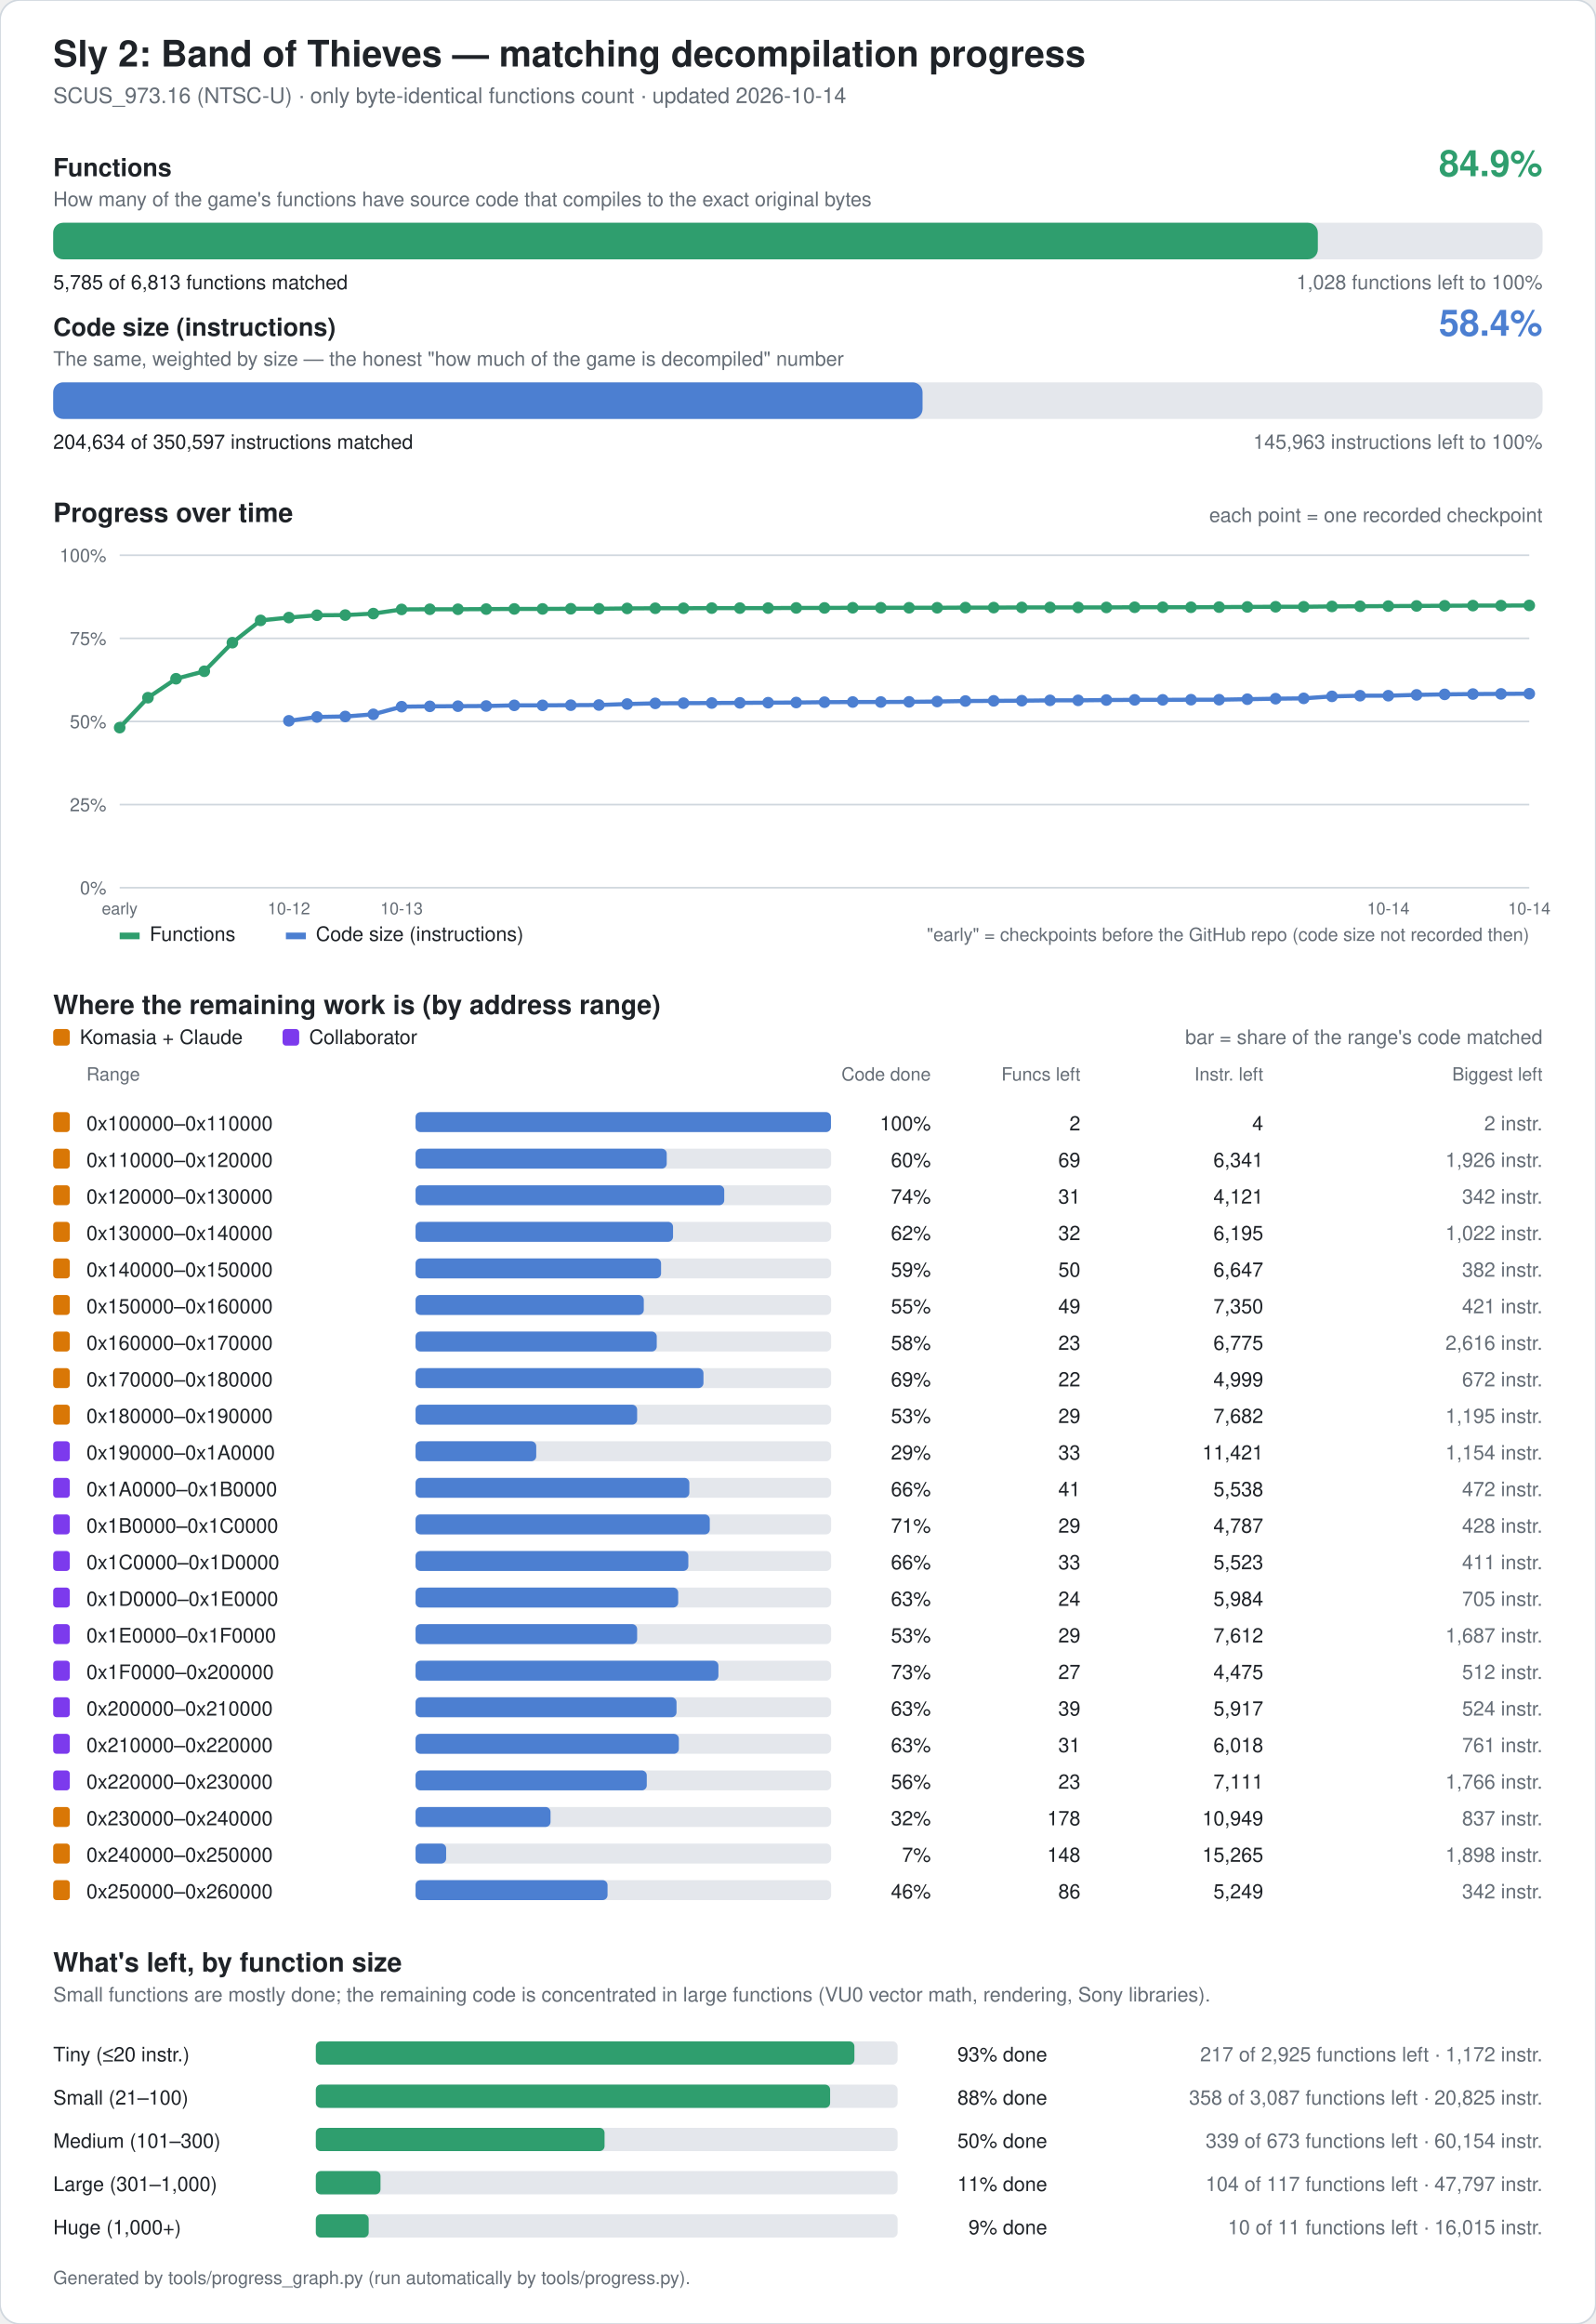
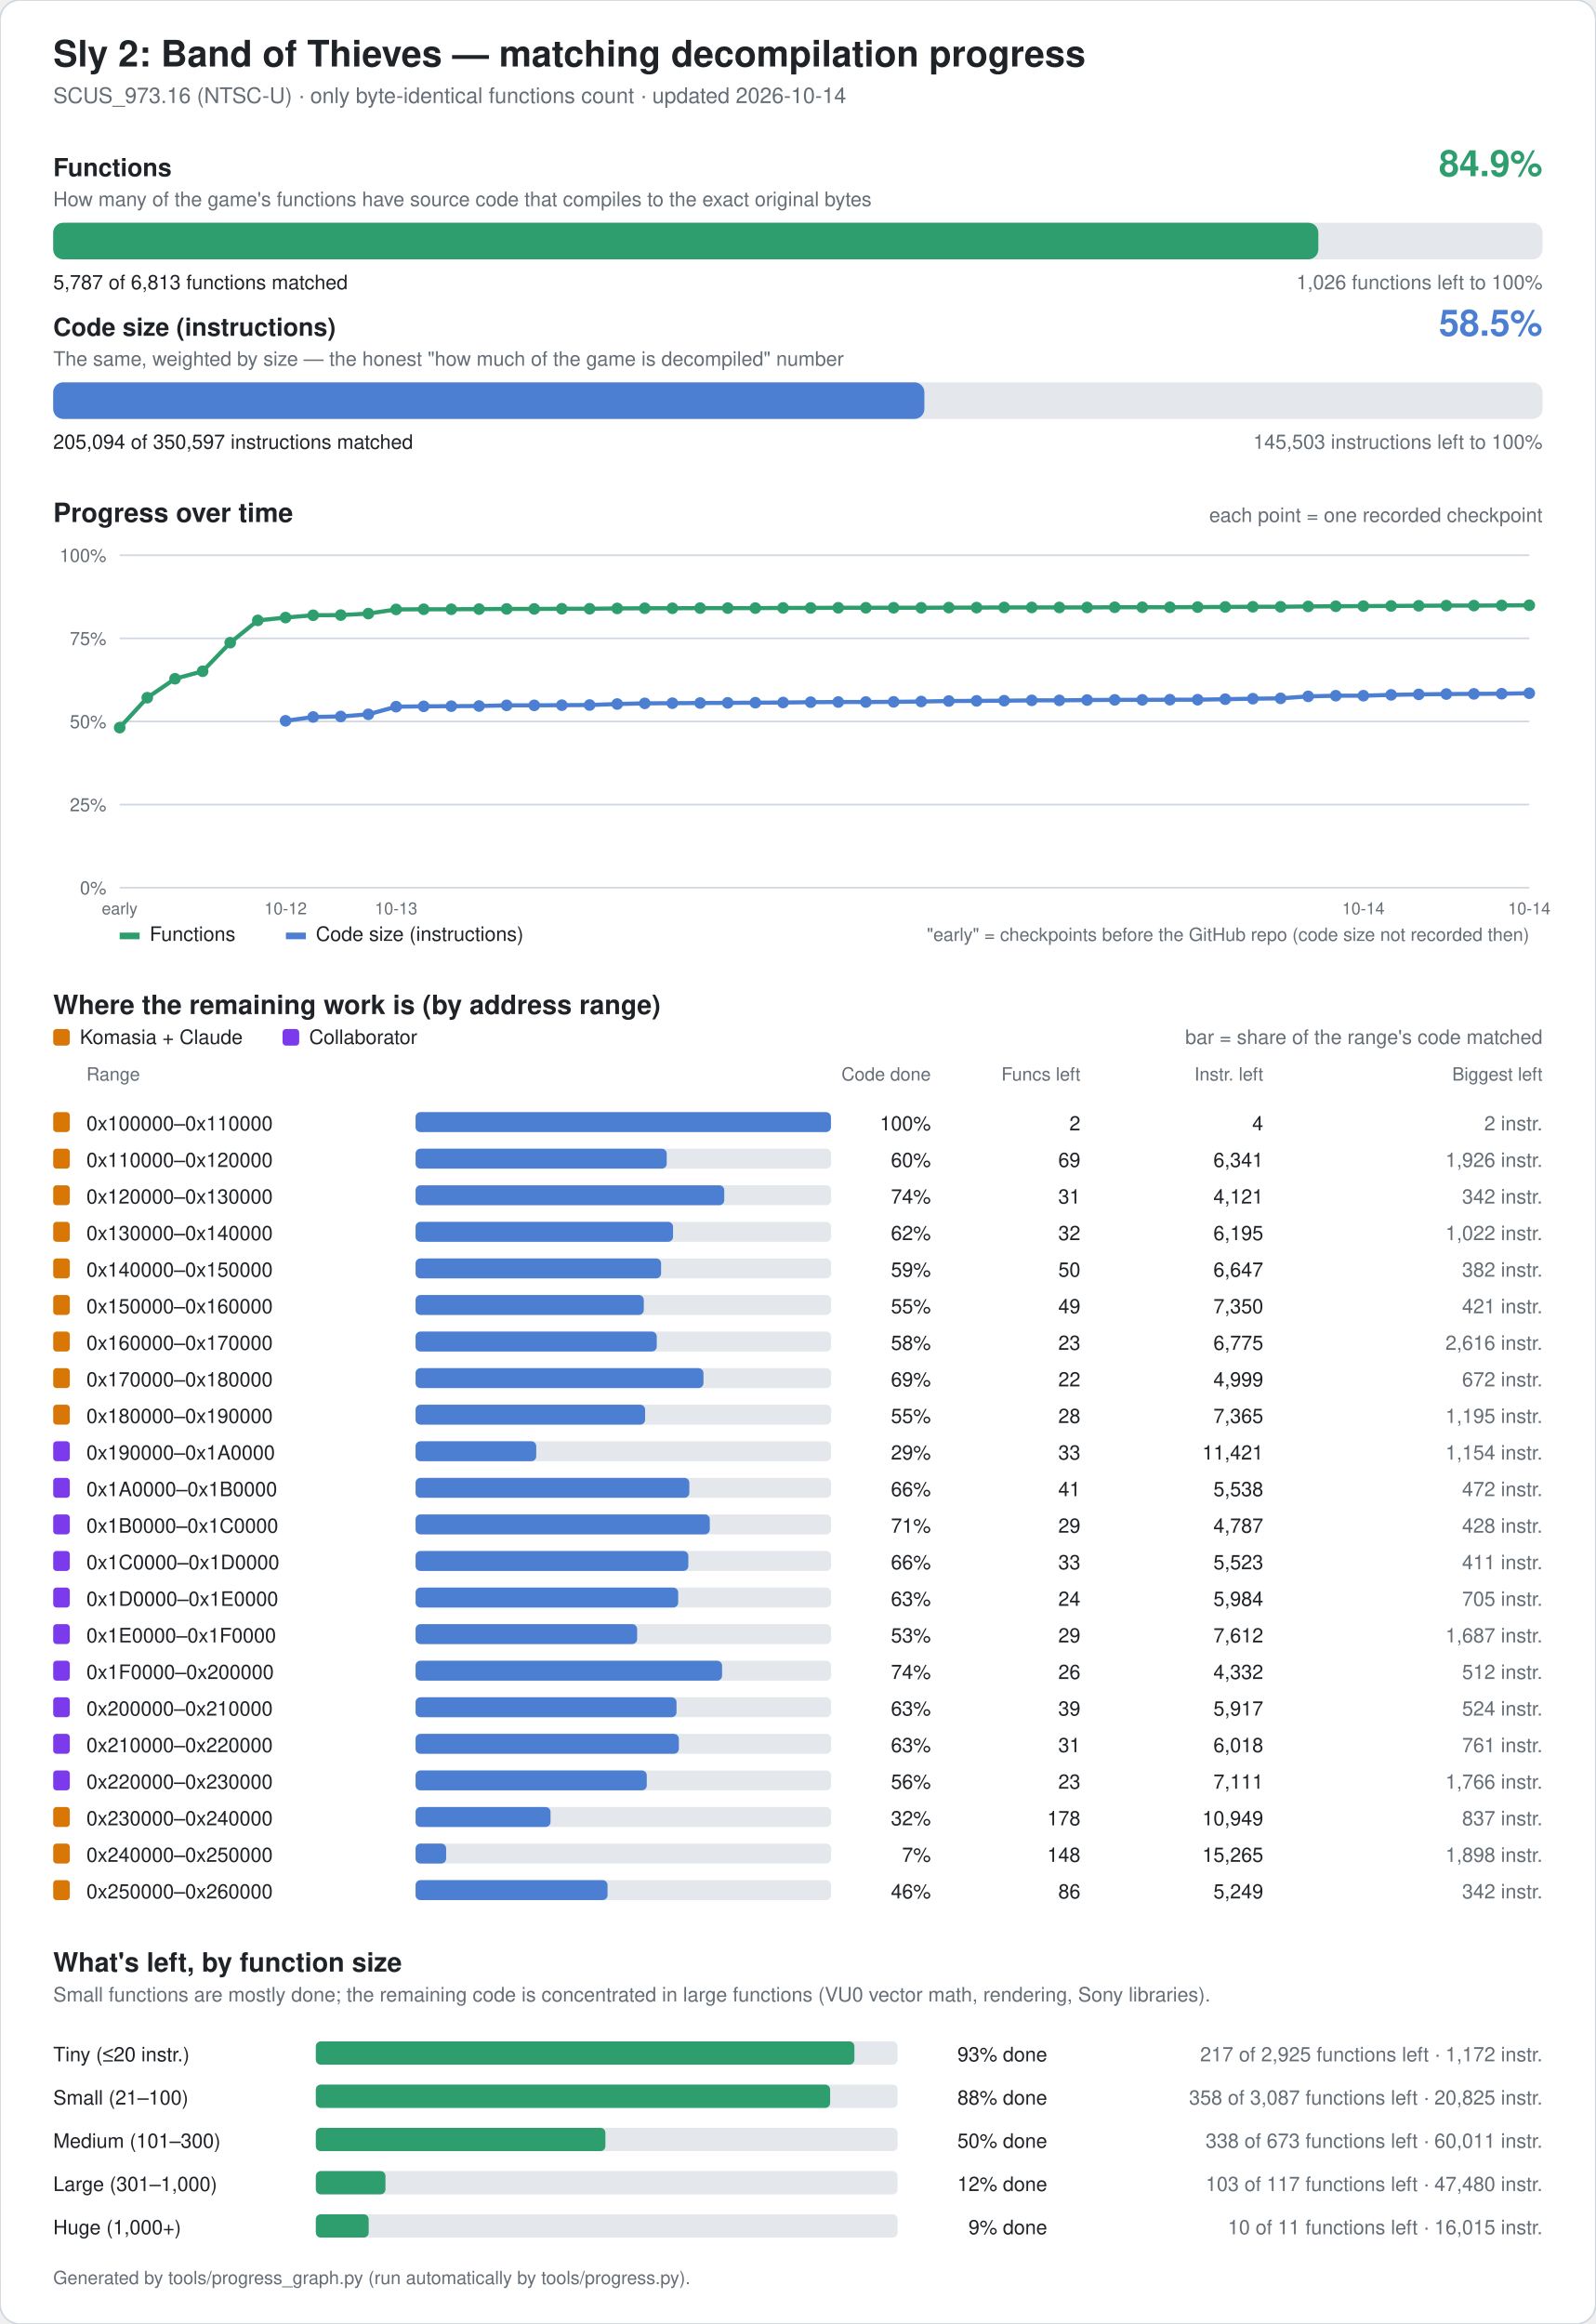
<svg xmlns="http://www.w3.org/2000/svg" width="960" height="1398" viewBox="0 0 960 1398" font-family="-apple-system,BlinkMacSystemFont,Segoe UI,Helvetica,Arial,sans-serif">
  <rect width="960" height="1398" rx="12" fill="#ffffff" stroke="#d0d7de" />
  <text x="32.0" y="40.0" font-size="22" fill="#1f2328" text-anchor="start" font-weight="bold">Sly 2: Band of Thieves — matching decompilation progress</text>
  <text x="32.0" y="62.0" font-size="13" fill="#656d76" text-anchor="start" font-weight="normal">SCUS_973.16 (NTSC-U) · only byte-identical functions count · updated 2026-10-14</text>
  <text x="32.0" y="106.0" font-size="15" fill="#1f2328" text-anchor="start" font-weight="bold">Functions</text>
  <text x="928.0" y="106.0" font-size="22" fill="#2f9e6e" text-anchor="end" font-weight="bold">84.9%</text>
  <text x="32.0" y="124.0" font-size="12" fill="#656d76" text-anchor="start" font-weight="normal">How many of the game's functions have source code that compiles to the exact original bytes</text>
  <rect x="32" y="134" width="896" height="22" rx="6" fill="#e4e7ec" />
-   <rect x="32" y="134" width="760.8" height="22" rx="6" fill="#2f9e6e" />
-   <text x="32.0" y="174.0" font-size="12" fill="#1f2328" text-anchor="start" font-weight="normal">5,785 of 6,813 functions matched</text>
-   <text x="928.0" y="174.0" font-size="12" fill="#656d76" text-anchor="end" font-weight="normal">1,028 functions left to 100%</text>
+   <rect x="32" y="134" width="761.1" height="22" rx="6" fill="#2f9e6e" />
+   <text x="32.0" y="174.0" font-size="12" fill="#1f2328" text-anchor="start" font-weight="normal">5,787 of 6,813 functions matched</text>
+   <text x="928.0" y="174.0" font-size="12" fill="#656d76" text-anchor="end" font-weight="normal">1,026 functions left to 100%</text>
  <text x="32.0" y="202.0" font-size="15" fill="#1f2328" text-anchor="start" font-weight="bold">Code size (instructions)</text>
-   <text x="928.0" y="202.0" font-size="22" fill="#4c7fd1" text-anchor="end" font-weight="bold">58.4%</text>
+   <text x="928.0" y="202.0" font-size="22" fill="#4c7fd1" text-anchor="end" font-weight="bold">58.5%</text>
  <text x="32.0" y="220.0" font-size="12" fill="#656d76" text-anchor="start" font-weight="normal">The same, weighted by size — the honest "how much of the game is decompiled" number</text>
  <rect x="32" y="230" width="896" height="22" rx="6" fill="#e4e7ec" />
-   <rect x="32" y="230" width="523.0" height="22" rx="6" fill="#4c7fd1" />
-   <text x="32.0" y="270.0" font-size="12" fill="#1f2328" text-anchor="start" font-weight="normal">204,634 of 350,597 instructions matched</text>
-   <text x="928.0" y="270.0" font-size="12" fill="#656d76" text-anchor="end" font-weight="normal">145,963 instructions left to 100%</text>
+   <rect x="32" y="230" width="524.1" height="22" rx="6" fill="#4c7fd1" />
+   <text x="32.0" y="270.0" font-size="12" fill="#1f2328" text-anchor="start" font-weight="normal">205,094 of 350,597 instructions matched</text>
+   <text x="928.0" y="270.0" font-size="12" fill="#656d76" text-anchor="end" font-weight="normal">145,503 instructions left to 100%</text>
  <text x="32.0" y="314.0" font-size="16" fill="#1f2328" text-anchor="start" font-weight="bold">Progress over time</text>
  <text x="928.0" y="314.0" font-size="12" fill="#656d76" text-anchor="end" font-weight="normal">each point = one recorded checkpoint</text>
  <line x1="72" y1="534.0" x2="920" y2="534.0" stroke="#d0d7de" stroke-width="1" />
  <text x="64.0" y="538.0" font-size="11" fill="#656d76" text-anchor="end" font-weight="normal">0%</text>
  <line x1="72" y1="484.0" x2="920" y2="484.0" stroke="#d0d7de" stroke-width="1" />
  <text x="64.0" y="488.0" font-size="11" fill="#656d76" text-anchor="end" font-weight="normal">25%</text>
  <line x1="72" y1="434.0" x2="920" y2="434.0" stroke="#d0d7de" stroke-width="1" />
  <text x="64.0" y="438.0" font-size="11" fill="#656d76" text-anchor="end" font-weight="normal">50%</text>
  <line x1="72" y1="384.0" x2="920" y2="384.0" stroke="#d0d7de" stroke-width="1" />
  <text x="64.0" y="388.0" font-size="11" fill="#656d76" text-anchor="end" font-weight="normal">75%</text>
  <line x1="72" y1="334.0" x2="920" y2="334.0" stroke="#d0d7de" stroke-width="1" />
  <text x="64.0" y="338.0" font-size="11" fill="#656d76" text-anchor="end" font-weight="normal">100%</text>
-   <polyline fill="none" stroke="#2f9e6e" stroke-width="2.5" stroke-linejoin="round" points="72.0,437.7 89.0,419.7 105.9,408.3 122.9,403.8 139.8,386.6 156.8,373.2 173.8,371.5 190.7,370.1 207.7,370.0 224.6,369.1 241.6,366.6 258.6,366.5 275.5,366.5 292.5,366.4 309.4,366.3 326.4,366.3 343.4,366.2 360.3,366.2 377.3,366.0 394.2,365.9 411.2,365.9 428.2,365.8 445.1,365.8 462.1,365.8 479.0,365.7 496.0,365.7 513.0,365.6 529.9,365.6 546.9,365.6 563.8,365.6 580.8,365.5 597.8,365.5 614.7,365.4 631.7,365.4 648.6,365.4 665.6,365.4 682.6,365.3 699.5,365.3 716.5,365.3 733.4,365.2 750.4,365.1 767.4,365.0 784.3,365.0 801.3,364.8 818.2,364.7 835.2,364.6 852.2,364.5 869.1,364.4 886.1,364.3 903.0,364.3 920.0,364.2" />
+   <polyline fill="none" stroke="#2f9e6e" stroke-width="2.5" stroke-linejoin="round" points="72.0,437.7 88.6,419.7 105.3,408.3 121.9,403.8 138.5,386.6 155.1,373.2 171.8,371.5 188.4,370.1 205.0,370.0 221.6,369.1 238.3,366.6 254.9,366.5 271.5,366.5 288.2,366.4 304.8,366.3 321.4,366.3 338.0,366.2 354.7,366.2 371.3,366.0 387.9,365.9 404.5,365.9 421.2,365.8 437.8,365.8 454.4,365.8 471.1,365.7 487.7,365.7 504.3,365.6 520.9,365.6 537.6,365.6 554.2,365.6 570.8,365.5 587.5,365.5 604.1,365.4 620.7,365.4 637.3,365.4 654.0,365.4 670.6,365.3 687.2,365.3 703.8,365.3 720.5,365.2 737.1,365.1 753.7,365.0 770.4,365.0 787.0,364.8 803.6,364.7 820.2,364.6 836.9,364.5 853.5,364.4 870.1,364.3 886.7,364.3 903.4,364.2 920.0,364.1" />
  <circle cx="72.0" cy="437.7" r="3.5" fill="#2f9e6e" />
-   <circle cx="89.0" cy="419.7" r="3.5" fill="#2f9e6e" />
-   <circle cx="105.9" cy="408.3" r="3.5" fill="#2f9e6e" />
-   <circle cx="122.9" cy="403.8" r="3.5" fill="#2f9e6e" />
-   <circle cx="139.8" cy="386.6" r="3.5" fill="#2f9e6e" />
-   <circle cx="156.8" cy="373.2" r="3.5" fill="#2f9e6e" />
-   <circle cx="173.8" cy="371.5" r="3.5" fill="#2f9e6e" />
-   <circle cx="190.7" cy="370.1" r="3.5" fill="#2f9e6e" />
-   <circle cx="207.7" cy="370.0" r="3.5" fill="#2f9e6e" />
-   <circle cx="224.6" cy="369.1" r="3.5" fill="#2f9e6e" />
-   <circle cx="241.6" cy="366.6" r="3.5" fill="#2f9e6e" />
-   <circle cx="258.6" cy="366.5" r="3.5" fill="#2f9e6e" />
-   <circle cx="275.5" cy="366.5" r="3.5" fill="#2f9e6e" />
-   <circle cx="292.5" cy="366.4" r="3.5" fill="#2f9e6e" />
-   <circle cx="309.4" cy="366.3" r="3.5" fill="#2f9e6e" />
-   <circle cx="326.4" cy="366.3" r="3.5" fill="#2f9e6e" />
-   <circle cx="343.4" cy="366.2" r="3.5" fill="#2f9e6e" />
-   <circle cx="360.3" cy="366.2" r="3.5" fill="#2f9e6e" />
-   <circle cx="377.3" cy="366.0" r="3.5" fill="#2f9e6e" />
-   <circle cx="394.2" cy="365.9" r="3.5" fill="#2f9e6e" />
-   <circle cx="411.2" cy="365.9" r="3.5" fill="#2f9e6e" />
-   <circle cx="428.2" cy="365.8" r="3.5" fill="#2f9e6e" />
-   <circle cx="445.1" cy="365.8" r="3.5" fill="#2f9e6e" />
-   <circle cx="462.1" cy="365.8" r="3.5" fill="#2f9e6e" />
-   <circle cx="479.0" cy="365.7" r="3.5" fill="#2f9e6e" />
-   <circle cx="496.0" cy="365.7" r="3.5" fill="#2f9e6e" />
-   <circle cx="513.0" cy="365.6" r="3.5" fill="#2f9e6e" />
-   <circle cx="529.9" cy="365.6" r="3.5" fill="#2f9e6e" />
-   <circle cx="546.9" cy="365.6" r="3.5" fill="#2f9e6e" />
-   <circle cx="563.8" cy="365.6" r="3.5" fill="#2f9e6e" />
-   <circle cx="580.8" cy="365.5" r="3.5" fill="#2f9e6e" />
-   <circle cx="597.8" cy="365.5" r="3.5" fill="#2f9e6e" />
-   <circle cx="614.7" cy="365.4" r="3.5" fill="#2f9e6e" />
-   <circle cx="631.7" cy="365.4" r="3.5" fill="#2f9e6e" />
-   <circle cx="648.6" cy="365.4" r="3.5" fill="#2f9e6e" />
-   <circle cx="665.6" cy="365.4" r="3.5" fill="#2f9e6e" />
-   <circle cx="682.6" cy="365.3" r="3.5" fill="#2f9e6e" />
-   <circle cx="699.5" cy="365.3" r="3.5" fill="#2f9e6e" />
-   <circle cx="716.5" cy="365.3" r="3.5" fill="#2f9e6e" />
-   <circle cx="733.4" cy="365.2" r="3.5" fill="#2f9e6e" />
-   <circle cx="750.4" cy="365.1" r="3.5" fill="#2f9e6e" />
-   <circle cx="767.4" cy="365.0" r="3.5" fill="#2f9e6e" />
-   <circle cx="784.3" cy="365.0" r="3.5" fill="#2f9e6e" />
-   <circle cx="801.3" cy="364.8" r="3.5" fill="#2f9e6e" />
-   <circle cx="818.2" cy="364.7" r="3.5" fill="#2f9e6e" />
-   <circle cx="835.2" cy="364.6" r="3.5" fill="#2f9e6e" />
-   <circle cx="852.2" cy="364.5" r="3.5" fill="#2f9e6e" />
-   <circle cx="869.1" cy="364.4" r="3.5" fill="#2f9e6e" />
-   <circle cx="886.1" cy="364.3" r="3.5" fill="#2f9e6e" />
-   <circle cx="903.0" cy="364.3" r="3.5" fill="#2f9e6e" />
-   <circle cx="920.0" cy="364.2" r="3.5" fill="#2f9e6e" />
-   <polyline fill="none" stroke="#4c7fd1" stroke-width="2.5" stroke-linejoin="round" points="173.8,433.6 190.7,431.3 207.7,431.0 224.6,429.7 241.6,425.1 258.6,424.9 275.5,424.8 292.5,424.7 309.4,424.3 326.4,424.3 343.4,424.2 360.3,424.1 377.3,423.5 394.2,423.1 411.2,423.0 428.2,422.9 445.1,422.8 462.1,422.7 479.0,422.6 496.0,422.4 513.0,422.3 529.9,422.3 546.9,422.2 563.8,422.0 580.8,421.7 597.8,421.6 614.7,421.5 631.7,421.3 648.6,421.3 665.6,421.1 682.6,421.0 699.5,421.0 716.5,420.9 733.4,420.9 750.4,420.6 767.4,420.3 784.3,420.1 801.3,418.9 818.2,418.5 835.2,418.5 852.2,418.0 869.1,417.7 886.1,417.5 903.0,417.4 920.0,417.3" />
-   <circle cx="173.8" cy="433.6" r="3.5" fill="#4c7fd1" />
-   <circle cx="190.7" cy="431.3" r="3.5" fill="#4c7fd1" />
-   <circle cx="207.7" cy="431.0" r="3.5" fill="#4c7fd1" />
-   <circle cx="224.6" cy="429.7" r="3.5" fill="#4c7fd1" />
-   <circle cx="241.6" cy="425.1" r="3.5" fill="#4c7fd1" />
-   <circle cx="258.6" cy="424.9" r="3.5" fill="#4c7fd1" />
-   <circle cx="275.5" cy="424.8" r="3.5" fill="#4c7fd1" />
-   <circle cx="292.5" cy="424.7" r="3.5" fill="#4c7fd1" />
-   <circle cx="309.4" cy="424.3" r="3.5" fill="#4c7fd1" />
-   <circle cx="326.4" cy="424.3" r="3.5" fill="#4c7fd1" />
-   <circle cx="343.4" cy="424.2" r="3.5" fill="#4c7fd1" />
-   <circle cx="360.3" cy="424.1" r="3.5" fill="#4c7fd1" />
-   <circle cx="377.3" cy="423.5" r="3.5" fill="#4c7fd1" />
-   <circle cx="394.2" cy="423.1" r="3.5" fill="#4c7fd1" />
-   <circle cx="411.2" cy="423.0" r="3.5" fill="#4c7fd1" />
-   <circle cx="428.2" cy="422.9" r="3.5" fill="#4c7fd1" />
-   <circle cx="445.1" cy="422.8" r="3.5" fill="#4c7fd1" />
-   <circle cx="462.1" cy="422.7" r="3.5" fill="#4c7fd1" />
-   <circle cx="479.0" cy="422.6" r="3.5" fill="#4c7fd1" />
-   <circle cx="496.0" cy="422.4" r="3.5" fill="#4c7fd1" />
-   <circle cx="513.0" cy="422.3" r="3.5" fill="#4c7fd1" />
-   <circle cx="529.9" cy="422.3" r="3.5" fill="#4c7fd1" />
-   <circle cx="546.9" cy="422.2" r="3.5" fill="#4c7fd1" />
-   <circle cx="563.8" cy="422.0" r="3.5" fill="#4c7fd1" />
-   <circle cx="580.8" cy="421.7" r="3.5" fill="#4c7fd1" />
-   <circle cx="597.8" cy="421.6" r="3.5" fill="#4c7fd1" />
-   <circle cx="614.7" cy="421.5" r="3.5" fill="#4c7fd1" />
-   <circle cx="631.7" cy="421.3" r="3.5" fill="#4c7fd1" />
-   <circle cx="648.6" cy="421.3" r="3.5" fill="#4c7fd1" />
-   <circle cx="665.6" cy="421.1" r="3.5" fill="#4c7fd1" />
-   <circle cx="682.6" cy="421.0" r="3.5" fill="#4c7fd1" />
-   <circle cx="699.5" cy="421.0" r="3.5" fill="#4c7fd1" />
-   <circle cx="716.5" cy="420.9" r="3.5" fill="#4c7fd1" />
-   <circle cx="733.4" cy="420.9" r="3.5" fill="#4c7fd1" />
-   <circle cx="750.4" cy="420.6" r="3.5" fill="#4c7fd1" />
-   <circle cx="767.4" cy="420.3" r="3.5" fill="#4c7fd1" />
-   <circle cx="784.3" cy="420.1" r="3.5" fill="#4c7fd1" />
-   <circle cx="801.3" cy="418.9" r="3.5" fill="#4c7fd1" />
-   <circle cx="818.2" cy="418.5" r="3.5" fill="#4c7fd1" />
-   <circle cx="835.2" cy="418.5" r="3.5" fill="#4c7fd1" />
-   <circle cx="852.2" cy="418.0" r="3.5" fill="#4c7fd1" />
-   <circle cx="869.1" cy="417.7" r="3.5" fill="#4c7fd1" />
-   <circle cx="886.1" cy="417.5" r="3.5" fill="#4c7fd1" />
-   <circle cx="903.0" cy="417.4" r="3.5" fill="#4c7fd1" />
-   <circle cx="920.0" cy="417.3" r="3.5" fill="#4c7fd1" />
+   <circle cx="88.6" cy="419.7" r="3.5" fill="#2f9e6e" />
+   <circle cx="105.3" cy="408.3" r="3.5" fill="#2f9e6e" />
+   <circle cx="121.9" cy="403.8" r="3.5" fill="#2f9e6e" />
+   <circle cx="138.5" cy="386.6" r="3.5" fill="#2f9e6e" />
+   <circle cx="155.1" cy="373.2" r="3.5" fill="#2f9e6e" />
+   <circle cx="171.8" cy="371.5" r="3.5" fill="#2f9e6e" />
+   <circle cx="188.4" cy="370.1" r="3.5" fill="#2f9e6e" />
+   <circle cx="205.0" cy="370.0" r="3.5" fill="#2f9e6e" />
+   <circle cx="221.6" cy="369.1" r="3.5" fill="#2f9e6e" />
+   <circle cx="238.3" cy="366.6" r="3.5" fill="#2f9e6e" />
+   <circle cx="254.9" cy="366.5" r="3.5" fill="#2f9e6e" />
+   <circle cx="271.5" cy="366.5" r="3.5" fill="#2f9e6e" />
+   <circle cx="288.2" cy="366.4" r="3.5" fill="#2f9e6e" />
+   <circle cx="304.8" cy="366.3" r="3.5" fill="#2f9e6e" />
+   <circle cx="321.4" cy="366.3" r="3.5" fill="#2f9e6e" />
+   <circle cx="338.0" cy="366.2" r="3.5" fill="#2f9e6e" />
+   <circle cx="354.7" cy="366.2" r="3.5" fill="#2f9e6e" />
+   <circle cx="371.3" cy="366.0" r="3.5" fill="#2f9e6e" />
+   <circle cx="387.9" cy="365.9" r="3.5" fill="#2f9e6e" />
+   <circle cx="404.5" cy="365.9" r="3.5" fill="#2f9e6e" />
+   <circle cx="421.2" cy="365.8" r="3.5" fill="#2f9e6e" />
+   <circle cx="437.8" cy="365.8" r="3.5" fill="#2f9e6e" />
+   <circle cx="454.4" cy="365.8" r="3.5" fill="#2f9e6e" />
+   <circle cx="471.1" cy="365.7" r="3.5" fill="#2f9e6e" />
+   <circle cx="487.7" cy="365.7" r="3.5" fill="#2f9e6e" />
+   <circle cx="504.3" cy="365.6" r="3.5" fill="#2f9e6e" />
+   <circle cx="520.9" cy="365.6" r="3.5" fill="#2f9e6e" />
+   <circle cx="537.6" cy="365.6" r="3.5" fill="#2f9e6e" />
+   <circle cx="554.2" cy="365.6" r="3.5" fill="#2f9e6e" />
+   <circle cx="570.8" cy="365.5" r="3.5" fill="#2f9e6e" />
+   <circle cx="587.5" cy="365.5" r="3.5" fill="#2f9e6e" />
+   <circle cx="604.1" cy="365.4" r="3.5" fill="#2f9e6e" />
+   <circle cx="620.7" cy="365.4" r="3.5" fill="#2f9e6e" />
+   <circle cx="637.3" cy="365.4" r="3.5" fill="#2f9e6e" />
+   <circle cx="654.0" cy="365.4" r="3.5" fill="#2f9e6e" />
+   <circle cx="670.6" cy="365.3" r="3.5" fill="#2f9e6e" />
+   <circle cx="687.2" cy="365.3" r="3.5" fill="#2f9e6e" />
+   <circle cx="703.8" cy="365.3" r="3.5" fill="#2f9e6e" />
+   <circle cx="720.5" cy="365.2" r="3.5" fill="#2f9e6e" />
+   <circle cx="737.1" cy="365.1" r="3.5" fill="#2f9e6e" />
+   <circle cx="753.7" cy="365.0" r="3.5" fill="#2f9e6e" />
+   <circle cx="770.4" cy="365.0" r="3.5" fill="#2f9e6e" />
+   <circle cx="787.0" cy="364.8" r="3.5" fill="#2f9e6e" />
+   <circle cx="803.6" cy="364.7" r="3.5" fill="#2f9e6e" />
+   <circle cx="820.2" cy="364.6" r="3.5" fill="#2f9e6e" />
+   <circle cx="836.9" cy="364.5" r="3.5" fill="#2f9e6e" />
+   <circle cx="853.5" cy="364.4" r="3.5" fill="#2f9e6e" />
+   <circle cx="870.1" cy="364.3" r="3.5" fill="#2f9e6e" />
+   <circle cx="886.7" cy="364.3" r="3.5" fill="#2f9e6e" />
+   <circle cx="903.4" cy="364.2" r="3.5" fill="#2f9e6e" />
+   <circle cx="920.0" cy="364.1" r="3.5" fill="#2f9e6e" />
+   <polyline fill="none" stroke="#4c7fd1" stroke-width="2.5" stroke-linejoin="round" points="171.8,433.6 188.4,431.3 205.0,431.0 221.6,429.7 238.3,425.1 254.9,424.9 271.5,424.8 288.2,424.7 304.8,424.3 321.4,424.3 338.0,424.2 354.7,424.1 371.3,423.5 387.9,423.1 404.5,423.0 421.2,422.9 437.8,422.8 454.4,422.7 471.1,422.6 487.7,422.4 504.3,422.3 520.9,422.3 537.6,422.2 554.2,422.0 570.8,421.7 587.5,421.6 604.1,421.5 620.7,421.3 637.3,421.3 654.0,421.1 670.6,421.0 687.2,421.0 703.8,420.9 720.5,420.9 737.1,420.6 753.7,420.3 770.4,420.1 787.0,418.9 803.6,418.5 820.2,418.5 836.9,418.0 853.5,417.7 870.1,417.5 886.7,417.4 903.4,417.3 920.0,417.0" />
+   <circle cx="171.8" cy="433.6" r="3.5" fill="#4c7fd1" />
+   <circle cx="188.4" cy="431.3" r="3.5" fill="#4c7fd1" />
+   <circle cx="205.0" cy="431.0" r="3.5" fill="#4c7fd1" />
+   <circle cx="221.6" cy="429.7" r="3.5" fill="#4c7fd1" />
+   <circle cx="238.3" cy="425.1" r="3.5" fill="#4c7fd1" />
+   <circle cx="254.9" cy="424.9" r="3.5" fill="#4c7fd1" />
+   <circle cx="271.5" cy="424.8" r="3.5" fill="#4c7fd1" />
+   <circle cx="288.2" cy="424.7" r="3.5" fill="#4c7fd1" />
+   <circle cx="304.8" cy="424.3" r="3.5" fill="#4c7fd1" />
+   <circle cx="321.4" cy="424.3" r="3.5" fill="#4c7fd1" />
+   <circle cx="338.0" cy="424.2" r="3.5" fill="#4c7fd1" />
+   <circle cx="354.7" cy="424.1" r="3.5" fill="#4c7fd1" />
+   <circle cx="371.3" cy="423.5" r="3.5" fill="#4c7fd1" />
+   <circle cx="387.9" cy="423.1" r="3.5" fill="#4c7fd1" />
+   <circle cx="404.5" cy="423.0" r="3.5" fill="#4c7fd1" />
+   <circle cx="421.2" cy="422.9" r="3.5" fill="#4c7fd1" />
+   <circle cx="437.8" cy="422.8" r="3.5" fill="#4c7fd1" />
+   <circle cx="454.4" cy="422.7" r="3.5" fill="#4c7fd1" />
+   <circle cx="471.1" cy="422.6" r="3.5" fill="#4c7fd1" />
+   <circle cx="487.7" cy="422.4" r="3.5" fill="#4c7fd1" />
+   <circle cx="504.3" cy="422.3" r="3.5" fill="#4c7fd1" />
+   <circle cx="520.9" cy="422.3" r="3.5" fill="#4c7fd1" />
+   <circle cx="537.6" cy="422.2" r="3.5" fill="#4c7fd1" />
+   <circle cx="554.2" cy="422.0" r="3.5" fill="#4c7fd1" />
+   <circle cx="570.8" cy="421.7" r="3.5" fill="#4c7fd1" />
+   <circle cx="587.5" cy="421.6" r="3.5" fill="#4c7fd1" />
+   <circle cx="604.1" cy="421.5" r="3.5" fill="#4c7fd1" />
+   <circle cx="620.7" cy="421.3" r="3.5" fill="#4c7fd1" />
+   <circle cx="637.3" cy="421.3" r="3.5" fill="#4c7fd1" />
+   <circle cx="654.0" cy="421.1" r="3.5" fill="#4c7fd1" />
+   <circle cx="670.6" cy="421.0" r="3.5" fill="#4c7fd1" />
+   <circle cx="687.2" cy="421.0" r="3.5" fill="#4c7fd1" />
+   <circle cx="703.8" cy="420.9" r="3.5" fill="#4c7fd1" />
+   <circle cx="720.5" cy="420.9" r="3.5" fill="#4c7fd1" />
+   <circle cx="737.1" cy="420.6" r="3.5" fill="#4c7fd1" />
+   <circle cx="753.7" cy="420.3" r="3.5" fill="#4c7fd1" />
+   <circle cx="770.4" cy="420.1" r="3.5" fill="#4c7fd1" />
+   <circle cx="787.0" cy="418.9" r="3.5" fill="#4c7fd1" />
+   <circle cx="803.6" cy="418.5" r="3.5" fill="#4c7fd1" />
+   <circle cx="820.2" cy="418.5" r="3.5" fill="#4c7fd1" />
+   <circle cx="836.9" cy="418.0" r="3.5" fill="#4c7fd1" />
+   <circle cx="853.5" cy="417.7" r="3.5" fill="#4c7fd1" />
+   <circle cx="870.1" cy="417.5" r="3.5" fill="#4c7fd1" />
+   <circle cx="886.7" cy="417.4" r="3.5" fill="#4c7fd1" />
+   <circle cx="903.4" cy="417.3" r="3.5" fill="#4c7fd1" />
+   <circle cx="920.0" cy="417.0" r="3.5" fill="#4c7fd1" />
  <text x="72.0" y="550.0" font-size="10" fill="#656d76" text-anchor="middle" font-weight="normal">early</text>
-   <text x="173.8" y="550.0" font-size="10" fill="#656d76" text-anchor="middle" font-weight="normal">10-12</text>
-   <text x="241.6" y="550.0" font-size="10" fill="#656d76" text-anchor="middle" font-weight="normal">10-13</text>
-   <text x="835.2" y="550.0" font-size="10" fill="#656d76" text-anchor="middle" font-weight="normal">10-14</text>
+   <text x="171.8" y="550.0" font-size="10" fill="#656d76" text-anchor="middle" font-weight="normal">10-12</text>
+   <text x="238.3" y="550.0" font-size="10" fill="#656d76" text-anchor="middle" font-weight="normal">10-13</text>
+   <text x="820.2" y="550.0" font-size="10" fill="#656d76" text-anchor="middle" font-weight="normal">10-14</text>
  <text x="920.0" y="550.0" font-size="10" fill="#656d76" text-anchor="middle" font-weight="normal">10-14</text>
  <rect x="72" y="561" width="12" height="4" fill="#2f9e6e" />
  <text x="90.0" y="566.0" font-size="12" fill="#1f2328" text-anchor="start" font-weight="normal">Functions</text>
  <rect x="172" y="561" width="12" height="4" fill="#4c7fd1" />
  <text x="190.0" y="566.0" font-size="12" fill="#1f2328" text-anchor="start" font-weight="normal">Code size (instructions)</text>
  <text x="920.0" y="566.0" font-size="11" fill="#656d76" text-anchor="end" font-weight="normal">"early" = checkpoints before the GitHub repo (code size not recorded then)</text>
  <text x="32.0" y="610.0" font-size="16" fill="#1f2328" text-anchor="start" font-weight="bold">Where the remaining work is (by address range)</text>
  <rect x="32" y="619" width="10" height="10" rx="2" fill="#d97706" />
  <text x="48.0" y="628.0" font-size="12" fill="#1f2328" text-anchor="start" font-weight="normal">Komasia + Claude</text>
  <rect x="170" y="619" width="10" height="10" rx="2" fill="#7c3aed" />
  <text x="186.0" y="628.0" font-size="12" fill="#1f2328" text-anchor="start" font-weight="normal">Collaborator</text>
  <text x="928.0" y="628.0" font-size="12" fill="#656d76" text-anchor="end" font-weight="normal">bar = share of the range's code matched</text>
  <text x="52.0" y="650.0" font-size="11" fill="#656d76" text-anchor="start" font-weight="normal">Range</text>
  <text x="560.0" y="650.0" font-size="11" fill="#656d76" text-anchor="end" font-weight="normal">Code done</text>
  <text x="650.0" y="650.0" font-size="11" fill="#656d76" text-anchor="end" font-weight="normal">Funcs left</text>
  <text x="760.0" y="650.0" font-size="11" fill="#656d76" text-anchor="end" font-weight="normal">Instr. left</text>
  <text x="928.0" y="650.0" font-size="11" fill="#656d76" text-anchor="end" font-weight="normal">Biggest left</text>
  <rect x="32" y="669" width="10" height="12" rx="2" fill="#d97706" />
  <text x="52.0" y="680.0" font-size="12" fill="#1f2328" text-anchor="start" font-weight="normal">0x100000–0x110000</text>
  <rect x="250" y="669" width="250" height="12" rx="3" fill="#e4e7ec" />
  <rect x="250" y="669" width="249.9" height="12" rx="3" fill="#4c7fd1" />
  <text x="560.0" y="680.0" font-size="12" fill="#1f2328" text-anchor="end" font-weight="normal">100%</text>
  <text x="650.0" y="680.0" font-size="12" fill="#1f2328" text-anchor="end" font-weight="normal">2</text>
  <text x="760.0" y="680.0" font-size="12" fill="#1f2328" text-anchor="end" font-weight="normal">4</text>
  <text x="928.0" y="680.0" font-size="12" fill="#656d76" text-anchor="end" font-weight="normal">2 instr.</text>
  <rect x="32" y="691" width="10" height="12" rx="2" fill="#d97706" />
  <text x="52.0" y="702.0" font-size="12" fill="#1f2328" text-anchor="start" font-weight="normal">0x110000–0x120000</text>
  <rect x="250" y="691" width="250" height="12" rx="3" fill="#e4e7ec" />
  <rect x="250" y="691" width="151.1" height="12" rx="3" fill="#4c7fd1" />
  <text x="560.0" y="702.0" font-size="12" fill="#1f2328" text-anchor="end" font-weight="normal">60%</text>
  <text x="650.0" y="702.0" font-size="12" fill="#1f2328" text-anchor="end" font-weight="normal">69</text>
  <text x="760.0" y="702.0" font-size="12" fill="#1f2328" text-anchor="end" font-weight="normal">6,341</text>
  <text x="928.0" y="702.0" font-size="12" fill="#656d76" text-anchor="end" font-weight="normal">1,926 instr.</text>
  <rect x="32" y="713" width="10" height="12" rx="2" fill="#d97706" />
  <text x="52.0" y="724.0" font-size="12" fill="#1f2328" text-anchor="start" font-weight="normal">0x120000–0x130000</text>
  <rect x="250" y="713" width="250" height="12" rx="3" fill="#e4e7ec" />
  <rect x="250" y="713" width="185.7" height="12" rx="3" fill="#4c7fd1" />
  <text x="560.0" y="724.0" font-size="12" fill="#1f2328" text-anchor="end" font-weight="normal">74%</text>
  <text x="650.0" y="724.0" font-size="12" fill="#1f2328" text-anchor="end" font-weight="normal">31</text>
  <text x="760.0" y="724.0" font-size="12" fill="#1f2328" text-anchor="end" font-weight="normal">4,121</text>
  <text x="928.0" y="724.0" font-size="12" fill="#656d76" text-anchor="end" font-weight="normal">342 instr.</text>
  <rect x="32" y="735" width="10" height="12" rx="2" fill="#d97706" />
  <text x="52.0" y="746.0" font-size="12" fill="#1f2328" text-anchor="start" font-weight="normal">0x130000–0x140000</text>
  <rect x="250" y="735" width="250" height="12" rx="3" fill="#e4e7ec" />
  <rect x="250" y="735" width="154.9" height="12" rx="3" fill="#4c7fd1" />
  <text x="560.0" y="746.0" font-size="12" fill="#1f2328" text-anchor="end" font-weight="normal">62%</text>
  <text x="650.0" y="746.0" font-size="12" fill="#1f2328" text-anchor="end" font-weight="normal">32</text>
  <text x="760.0" y="746.0" font-size="12" fill="#1f2328" text-anchor="end" font-weight="normal">6,195</text>
  <text x="928.0" y="746.0" font-size="12" fill="#656d76" text-anchor="end" font-weight="normal">1,022 instr.</text>
  <rect x="32" y="757" width="10" height="12" rx="2" fill="#d97706" />
  <text x="52.0" y="768.0" font-size="12" fill="#1f2328" text-anchor="start" font-weight="normal">0x140000–0x150000</text>
  <rect x="250" y="757" width="250" height="12" rx="3" fill="#e4e7ec" />
  <rect x="250" y="757" width="147.7" height="12" rx="3" fill="#4c7fd1" />
  <text x="560.0" y="768.0" font-size="12" fill="#1f2328" text-anchor="end" font-weight="normal">59%</text>
  <text x="650.0" y="768.0" font-size="12" fill="#1f2328" text-anchor="end" font-weight="normal">50</text>
  <text x="760.0" y="768.0" font-size="12" fill="#1f2328" text-anchor="end" font-weight="normal">6,647</text>
  <text x="928.0" y="768.0" font-size="12" fill="#656d76" text-anchor="end" font-weight="normal">382 instr.</text>
  <rect x="32" y="779" width="10" height="12" rx="2" fill="#d97706" />
  <text x="52.0" y="790.0" font-size="12" fill="#1f2328" text-anchor="start" font-weight="normal">0x150000–0x160000</text>
  <rect x="250" y="779" width="250" height="12" rx="3" fill="#e4e7ec" />
  <rect x="250" y="779" width="137.3" height="12" rx="3" fill="#4c7fd1" />
  <text x="560.0" y="790.0" font-size="12" fill="#1f2328" text-anchor="end" font-weight="normal">55%</text>
  <text x="650.0" y="790.0" font-size="12" fill="#1f2328" text-anchor="end" font-weight="normal">49</text>
  <text x="760.0" y="790.0" font-size="12" fill="#1f2328" text-anchor="end" font-weight="normal">7,350</text>
  <text x="928.0" y="790.0" font-size="12" fill="#656d76" text-anchor="end" font-weight="normal">421 instr.</text>
  <rect x="32" y="801" width="10" height="12" rx="2" fill="#d97706" />
  <text x="52.0" y="812.0" font-size="12" fill="#1f2328" text-anchor="start" font-weight="normal">0x160000–0x170000</text>
  <rect x="250" y="801" width="250" height="12" rx="3" fill="#e4e7ec" />
  <rect x="250" y="801" width="145.1" height="12" rx="3" fill="#4c7fd1" />
  <text x="560.0" y="812.0" font-size="12" fill="#1f2328" text-anchor="end" font-weight="normal">58%</text>
  <text x="650.0" y="812.0" font-size="12" fill="#1f2328" text-anchor="end" font-weight="normal">23</text>
  <text x="760.0" y="812.0" font-size="12" fill="#1f2328" text-anchor="end" font-weight="normal">6,775</text>
  <text x="928.0" y="812.0" font-size="12" fill="#656d76" text-anchor="end" font-weight="normal">2,616 instr.</text>
  <rect x="32" y="823" width="10" height="12" rx="2" fill="#d97706" />
  <text x="52.0" y="834.0" font-size="12" fill="#1f2328" text-anchor="start" font-weight="normal">0x170000–0x180000</text>
  <rect x="250" y="823" width="250" height="12" rx="3" fill="#e4e7ec" />
  <rect x="250" y="823" width="173.2" height="12" rx="3" fill="#4c7fd1" />
  <text x="560.0" y="834.0" font-size="12" fill="#1f2328" text-anchor="end" font-weight="normal">69%</text>
  <text x="650.0" y="834.0" font-size="12" fill="#1f2328" text-anchor="end" font-weight="normal">22</text>
  <text x="760.0" y="834.0" font-size="12" fill="#1f2328" text-anchor="end" font-weight="normal">4,999</text>
  <text x="928.0" y="834.0" font-size="12" fill="#656d76" text-anchor="end" font-weight="normal">672 instr.</text>
  <rect x="32" y="845" width="10" height="12" rx="2" fill="#d97706" />
  <text x="52.0" y="856.0" font-size="12" fill="#1f2328" text-anchor="start" font-weight="normal">0x180000–0x190000</text>
  <rect x="250" y="845" width="250" height="12" rx="3" fill="#e4e7ec" />
-   <rect x="250" y="845" width="133.3" height="12" rx="3" fill="#4c7fd1" />
-   <text x="560.0" y="856.0" font-size="12" fill="#1f2328" text-anchor="end" font-weight="normal">53%</text>
-   <text x="650.0" y="856.0" font-size="12" fill="#1f2328" text-anchor="end" font-weight="normal">29</text>
-   <text x="760.0" y="856.0" font-size="12" fill="#1f2328" text-anchor="end" font-weight="normal">7,682</text>
+   <rect x="250" y="845" width="138.1" height="12" rx="3" fill="#4c7fd1" />
+   <text x="560.0" y="856.0" font-size="12" fill="#1f2328" text-anchor="end" font-weight="normal">55%</text>
+   <text x="650.0" y="856.0" font-size="12" fill="#1f2328" text-anchor="end" font-weight="normal">28</text>
+   <text x="760.0" y="856.0" font-size="12" fill="#1f2328" text-anchor="end" font-weight="normal">7,365</text>
  <text x="928.0" y="856.0" font-size="12" fill="#656d76" text-anchor="end" font-weight="normal">1,195 instr.</text>
  <rect x="32" y="867" width="10" height="12" rx="2" fill="#7c3aed" />
  <text x="52.0" y="878.0" font-size="12" fill="#1f2328" text-anchor="start" font-weight="normal">0x190000–0x1A0000</text>
  <rect x="250" y="867" width="250" height="12" rx="3" fill="#e4e7ec" />
  <rect x="250" y="867" width="72.6" height="12" rx="3" fill="#4c7fd1" />
  <text x="560.0" y="878.0" font-size="12" fill="#1f2328" text-anchor="end" font-weight="normal">29%</text>
  <text x="650.0" y="878.0" font-size="12" fill="#1f2328" text-anchor="end" font-weight="normal">33</text>
  <text x="760.0" y="878.0" font-size="12" fill="#1f2328" text-anchor="end" font-weight="normal">11,421</text>
  <text x="928.0" y="878.0" font-size="12" fill="#656d76" text-anchor="end" font-weight="normal">1,154 instr.</text>
  <rect x="32" y="889" width="10" height="12" rx="2" fill="#7c3aed" />
  <text x="52.0" y="900.0" font-size="12" fill="#1f2328" text-anchor="start" font-weight="normal">0x1A0000–0x1B0000</text>
  <rect x="250" y="889" width="250" height="12" rx="3" fill="#e4e7ec" />
  <rect x="250" y="889" width="164.7" height="12" rx="3" fill="#4c7fd1" />
  <text x="560.0" y="900.0" font-size="12" fill="#1f2328" text-anchor="end" font-weight="normal">66%</text>
  <text x="650.0" y="900.0" font-size="12" fill="#1f2328" text-anchor="end" font-weight="normal">41</text>
  <text x="760.0" y="900.0" font-size="12" fill="#1f2328" text-anchor="end" font-weight="normal">5,538</text>
  <text x="928.0" y="900.0" font-size="12" fill="#656d76" text-anchor="end" font-weight="normal">472 instr.</text>
  <rect x="32" y="911" width="10" height="12" rx="2" fill="#7c3aed" />
  <text x="52.0" y="922.0" font-size="12" fill="#1f2328" text-anchor="start" font-weight="normal">0x1B0000–0x1C0000</text>
  <rect x="250" y="911" width="250" height="12" rx="3" fill="#e4e7ec" />
  <rect x="250" y="911" width="177.0" height="12" rx="3" fill="#4c7fd1" />
  <text x="560.0" y="922.0" font-size="12" fill="#1f2328" text-anchor="end" font-weight="normal">71%</text>
  <text x="650.0" y="922.0" font-size="12" fill="#1f2328" text-anchor="end" font-weight="normal">29</text>
  <text x="760.0" y="922.0" font-size="12" fill="#1f2328" text-anchor="end" font-weight="normal">4,787</text>
  <text x="928.0" y="922.0" font-size="12" fill="#656d76" text-anchor="end" font-weight="normal">428 instr.</text>
  <rect x="32" y="933" width="10" height="12" rx="2" fill="#7c3aed" />
  <text x="52.0" y="944.0" font-size="12" fill="#1f2328" text-anchor="start" font-weight="normal">0x1C0000–0x1D0000</text>
  <rect x="250" y="933" width="250" height="12" rx="3" fill="#e4e7ec" />
  <rect x="250" y="933" width="164.1" height="12" rx="3" fill="#4c7fd1" />
  <text x="560.0" y="944.0" font-size="12" fill="#1f2328" text-anchor="end" font-weight="normal">66%</text>
  <text x="650.0" y="944.0" font-size="12" fill="#1f2328" text-anchor="end" font-weight="normal">33</text>
  <text x="760.0" y="944.0" font-size="12" fill="#1f2328" text-anchor="end" font-weight="normal">5,523</text>
  <text x="928.0" y="944.0" font-size="12" fill="#656d76" text-anchor="end" font-weight="normal">411 instr.</text>
  <rect x="32" y="955" width="10" height="12" rx="2" fill="#7c3aed" />
  <text x="52.0" y="966.0" font-size="12" fill="#1f2328" text-anchor="start" font-weight="normal">0x1D0000–0x1E0000</text>
  <rect x="250" y="955" width="250" height="12" rx="3" fill="#e4e7ec" />
  <rect x="250" y="955" width="158.0" height="12" rx="3" fill="#4c7fd1" />
  <text x="560.0" y="966.0" font-size="12" fill="#1f2328" text-anchor="end" font-weight="normal">63%</text>
  <text x="650.0" y="966.0" font-size="12" fill="#1f2328" text-anchor="end" font-weight="normal">24</text>
  <text x="760.0" y="966.0" font-size="12" fill="#1f2328" text-anchor="end" font-weight="normal">5,984</text>
  <text x="928.0" y="966.0" font-size="12" fill="#656d76" text-anchor="end" font-weight="normal">705 instr.</text>
  <rect x="32" y="977" width="10" height="12" rx="2" fill="#7c3aed" />
  <text x="52.0" y="988.0" font-size="12" fill="#1f2328" text-anchor="start" font-weight="normal">0x1E0000–0x1F0000</text>
  <rect x="250" y="977" width="250" height="12" rx="3" fill="#e4e7ec" />
  <rect x="250" y="977" width="133.3" height="12" rx="3" fill="#4c7fd1" />
  <text x="560.0" y="988.0" font-size="12" fill="#1f2328" text-anchor="end" font-weight="normal">53%</text>
  <text x="650.0" y="988.0" font-size="12" fill="#1f2328" text-anchor="end" font-weight="normal">29</text>
  <text x="760.0" y="988.0" font-size="12" fill="#1f2328" text-anchor="end" font-weight="normal">7,612</text>
  <text x="928.0" y="988.0" font-size="12" fill="#656d76" text-anchor="end" font-weight="normal">1,687 instr.</text>
  <rect x="32" y="999" width="10" height="12" rx="2" fill="#7c3aed" />
  <text x="52.0" y="1010.0" font-size="12" fill="#1f2328" text-anchor="start" font-weight="normal">0x1F0000–0x200000</text>
  <rect x="250" y="999" width="250" height="12" rx="3" fill="#e4e7ec" />
-   <rect x="250" y="999" width="182.2" height="12" rx="3" fill="#4c7fd1" />
-   <text x="560.0" y="1010.0" font-size="12" fill="#1f2328" text-anchor="end" font-weight="normal">73%</text>
-   <text x="650.0" y="1010.0" font-size="12" fill="#1f2328" text-anchor="end" font-weight="normal">27</text>
-   <text x="760.0" y="1010.0" font-size="12" fill="#1f2328" text-anchor="end" font-weight="normal">4,475</text>
+   <rect x="250" y="999" width="184.4" height="12" rx="3" fill="#4c7fd1" />
+   <text x="560.0" y="1010.0" font-size="12" fill="#1f2328" text-anchor="end" font-weight="normal">74%</text>
+   <text x="650.0" y="1010.0" font-size="12" fill="#1f2328" text-anchor="end" font-weight="normal">26</text>
+   <text x="760.0" y="1010.0" font-size="12" fill="#1f2328" text-anchor="end" font-weight="normal">4,332</text>
  <text x="928.0" y="1010.0" font-size="12" fill="#656d76" text-anchor="end" font-weight="normal">512 instr.</text>
  <rect x="32" y="1021" width="10" height="12" rx="2" fill="#7c3aed" />
  <text x="52.0" y="1032.0" font-size="12" fill="#1f2328" text-anchor="start" font-weight="normal">0x200000–0x210000</text>
  <rect x="250" y="1021" width="250" height="12" rx="3" fill="#e4e7ec" />
  <rect x="250" y="1021" width="157.0" height="12" rx="3" fill="#4c7fd1" />
  <text x="560.0" y="1032.0" font-size="12" fill="#1f2328" text-anchor="end" font-weight="normal">63%</text>
  <text x="650.0" y="1032.0" font-size="12" fill="#1f2328" text-anchor="end" font-weight="normal">39</text>
  <text x="760.0" y="1032.0" font-size="12" fill="#1f2328" text-anchor="end" font-weight="normal">5,917</text>
  <text x="928.0" y="1032.0" font-size="12" fill="#656d76" text-anchor="end" font-weight="normal">524 instr.</text>
  <rect x="32" y="1043" width="10" height="12" rx="2" fill="#7c3aed" />
  <text x="52.0" y="1054.0" font-size="12" fill="#1f2328" text-anchor="start" font-weight="normal">0x210000–0x220000</text>
  <rect x="250" y="1043" width="250" height="12" rx="3" fill="#e4e7ec" />
  <rect x="250" y="1043" width="158.4" height="12" rx="3" fill="#4c7fd1" />
  <text x="560.0" y="1054.0" font-size="12" fill="#1f2328" text-anchor="end" font-weight="normal">63%</text>
  <text x="650.0" y="1054.0" font-size="12" fill="#1f2328" text-anchor="end" font-weight="normal">31</text>
  <text x="760.0" y="1054.0" font-size="12" fill="#1f2328" text-anchor="end" font-weight="normal">6,018</text>
  <text x="928.0" y="1054.0" font-size="12" fill="#656d76" text-anchor="end" font-weight="normal">761 instr.</text>
  <rect x="32" y="1065" width="10" height="12" rx="2" fill="#7c3aed" />
  <text x="52.0" y="1076.0" font-size="12" fill="#1f2328" text-anchor="start" font-weight="normal">0x220000–0x230000</text>
  <rect x="250" y="1065" width="250" height="12" rx="3" fill="#e4e7ec" />
  <rect x="250" y="1065" width="139.1" height="12" rx="3" fill="#4c7fd1" />
  <text x="560.0" y="1076.0" font-size="12" fill="#1f2328" text-anchor="end" font-weight="normal">56%</text>
  <text x="650.0" y="1076.0" font-size="12" fill="#1f2328" text-anchor="end" font-weight="normal">23</text>
  <text x="760.0" y="1076.0" font-size="12" fill="#1f2328" text-anchor="end" font-weight="normal">7,111</text>
  <text x="928.0" y="1076.0" font-size="12" fill="#656d76" text-anchor="end" font-weight="normal">1,766 instr.</text>
  <rect x="32" y="1087" width="10" height="12" rx="2" fill="#d97706" />
  <text x="52.0" y="1098.0" font-size="12" fill="#1f2328" text-anchor="start" font-weight="normal">0x230000–0x240000</text>
  <rect x="250" y="1087" width="250" height="12" rx="3" fill="#e4e7ec" />
  <rect x="250" y="1087" width="81.2" height="12" rx="3" fill="#4c7fd1" />
  <text x="560.0" y="1098.0" font-size="12" fill="#1f2328" text-anchor="end" font-weight="normal">32%</text>
  <text x="650.0" y="1098.0" font-size="12" fill="#1f2328" text-anchor="end" font-weight="normal">178</text>
  <text x="760.0" y="1098.0" font-size="12" fill="#1f2328" text-anchor="end" font-weight="normal">10,949</text>
  <text x="928.0" y="1098.0" font-size="12" fill="#656d76" text-anchor="end" font-weight="normal">837 instr.</text>
  <rect x="32" y="1109" width="10" height="12" rx="2" fill="#d97706" />
  <text x="52.0" y="1120.0" font-size="12" fill="#1f2328" text-anchor="start" font-weight="normal">0x240000–0x250000</text>
  <rect x="250" y="1109" width="250" height="12" rx="3" fill="#e4e7ec" />
  <rect x="250" y="1109" width="18.4" height="12" rx="3" fill="#4c7fd1" />
  <text x="560.0" y="1120.0" font-size="12" fill="#1f2328" text-anchor="end" font-weight="normal">7%</text>
  <text x="650.0" y="1120.0" font-size="12" fill="#1f2328" text-anchor="end" font-weight="normal">148</text>
  <text x="760.0" y="1120.0" font-size="12" fill="#1f2328" text-anchor="end" font-weight="normal">15,265</text>
  <text x="928.0" y="1120.0" font-size="12" fill="#656d76" text-anchor="end" font-weight="normal">1,898 instr.</text>
  <rect x="32" y="1131" width="10" height="12" rx="2" fill="#d97706" />
  <text x="52.0" y="1142.0" font-size="12" fill="#1f2328" text-anchor="start" font-weight="normal">0x250000–0x260000</text>
  <rect x="250" y="1131" width="250" height="12" rx="3" fill="#e4e7ec" />
  <rect x="250" y="1131" width="115.5" height="12" rx="3" fill="#4c7fd1" />
  <text x="560.0" y="1142.0" font-size="12" fill="#1f2328" text-anchor="end" font-weight="normal">46%</text>
  <text x="650.0" y="1142.0" font-size="12" fill="#1f2328" text-anchor="end" font-weight="normal">86</text>
  <text x="760.0" y="1142.0" font-size="12" fill="#1f2328" text-anchor="end" font-weight="normal">5,249</text>
  <text x="928.0" y="1142.0" font-size="12" fill="#656d76" text-anchor="end" font-weight="normal">342 instr.</text>
  <text x="32.0" y="1186.0" font-size="16" fill="#1f2328" text-anchor="start" font-weight="bold">What's left, by function size</text>
  <text x="32.0" y="1204.0" font-size="12" fill="#656d76" text-anchor="start" font-weight="normal">Small functions are mostly done; the remaining code is concentrated in large functions (VU0 vector math, rendering, Sony libraries).</text>
  <text x="32.0" y="1240.0" font-size="12" fill="#1f2328" text-anchor="start" font-weight="normal">Tiny (≤20 instr.)</text>
  <rect x="190" y="1228" width="350" height="14" rx="3" fill="#e4e7ec" />
  <rect x="190" y="1228" width="324.0" height="14" rx="3" fill="#2f9e6e" />
  <text x="630.0" y="1240.0" font-size="12" fill="#1f2328" text-anchor="end" font-weight="normal">93% done</text>
  <text x="928.0" y="1240.0" font-size="12" fill="#656d76" text-anchor="end" font-weight="normal">217 of 2,925 functions left · 1,172 instr.</text>
  <text x="32.0" y="1266.0" font-size="12" fill="#1f2328" text-anchor="start" font-weight="normal">Small (21–100)</text>
  <rect x="190" y="1254" width="350" height="14" rx="3" fill="#e4e7ec" />
  <rect x="190" y="1254" width="309.4" height="14" rx="3" fill="#2f9e6e" />
  <text x="630.0" y="1266.0" font-size="12" fill="#1f2328" text-anchor="end" font-weight="normal">88% done</text>
  <text x="928.0" y="1266.0" font-size="12" fill="#656d76" text-anchor="end" font-weight="normal">358 of 3,087 functions left · 20,825 instr.</text>
  <text x="32.0" y="1292.0" font-size="12" fill="#1f2328" text-anchor="start" font-weight="normal">Medium (101–300)</text>
  <rect x="190" y="1280" width="350" height="14" rx="3" fill="#e4e7ec" />
-   <rect x="190" y="1280" width="173.7" height="14" rx="3" fill="#2f9e6e" />
+   <rect x="190" y="1280" width="174.2" height="14" rx="3" fill="#2f9e6e" />
  <text x="630.0" y="1292.0" font-size="12" fill="#1f2328" text-anchor="end" font-weight="normal">50% done</text>
-   <text x="928.0" y="1292.0" font-size="12" fill="#656d76" text-anchor="end" font-weight="normal">339 of 673 functions left · 60,154 instr.</text>
+   <text x="928.0" y="1292.0" font-size="12" fill="#656d76" text-anchor="end" font-weight="normal">338 of 673 functions left · 60,011 instr.</text>
  <text x="32.0" y="1318.0" font-size="12" fill="#1f2328" text-anchor="start" font-weight="normal">Large (301–1,000)</text>
  <rect x="190" y="1306" width="350" height="14" rx="3" fill="#e4e7ec" />
-   <rect x="190" y="1306" width="38.9" height="14" rx="3" fill="#2f9e6e" />
-   <text x="630.0" y="1318.0" font-size="12" fill="#1f2328" text-anchor="end" font-weight="normal">11% done</text>
-   <text x="928.0" y="1318.0" font-size="12" fill="#656d76" text-anchor="end" font-weight="normal">104 of 117 functions left · 47,797 instr.</text>
+   <rect x="190" y="1306" width="41.9" height="14" rx="3" fill="#2f9e6e" />
+   <text x="630.0" y="1318.0" font-size="12" fill="#1f2328" text-anchor="end" font-weight="normal">12% done</text>
+   <text x="928.0" y="1318.0" font-size="12" fill="#656d76" text-anchor="end" font-weight="normal">103 of 117 functions left · 47,480 instr.</text>
  <text x="32.0" y="1344.0" font-size="12" fill="#1f2328" text-anchor="start" font-weight="normal">Huge (1,000+)</text>
  <rect x="190" y="1332" width="350" height="14" rx="3" fill="#e4e7ec" />
  <rect x="190" y="1332" width="31.8" height="14" rx="3" fill="#2f9e6e" />
  <text x="630.0" y="1344.0" font-size="12" fill="#1f2328" text-anchor="end" font-weight="normal">9% done</text>
  <text x="928.0" y="1344.0" font-size="12" fill="#656d76" text-anchor="end" font-weight="normal">10 of 11 functions left · 16,015 instr.</text>
  <text x="32.0" y="1374.0" font-size="11" fill="#656d76" text-anchor="start" font-weight="normal">Generated by tools/progress_graph.py (run automatically by tools/progress.py).</text>
</svg>
